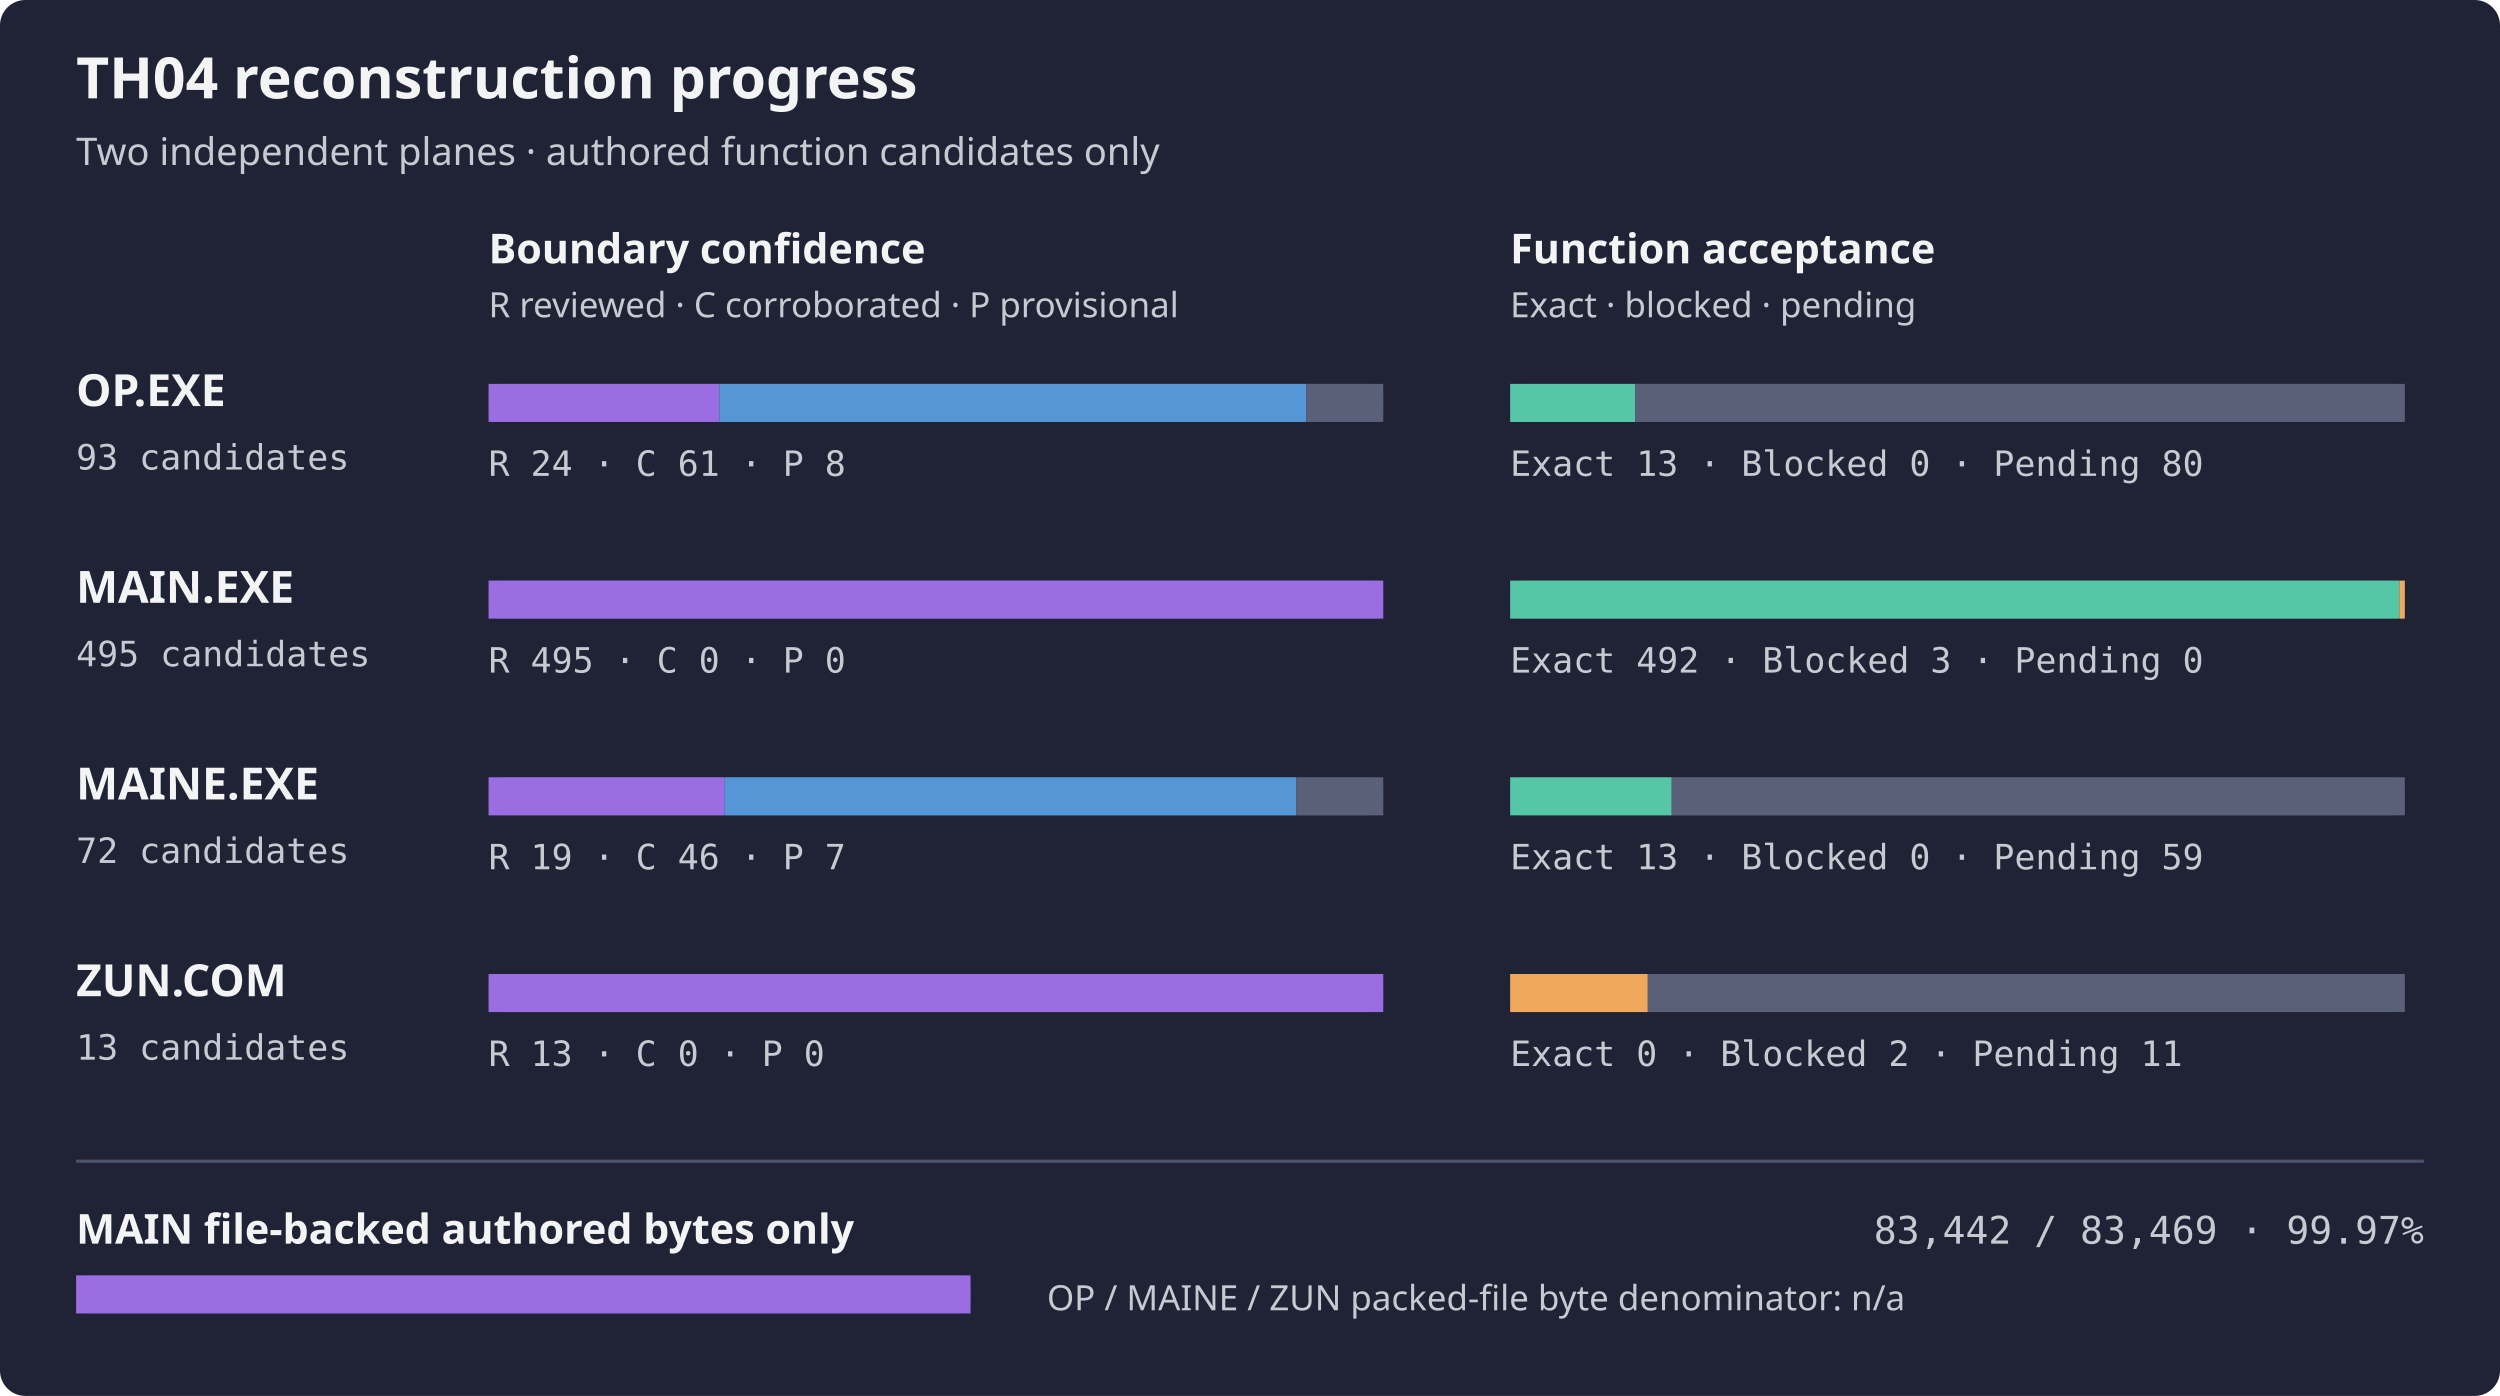
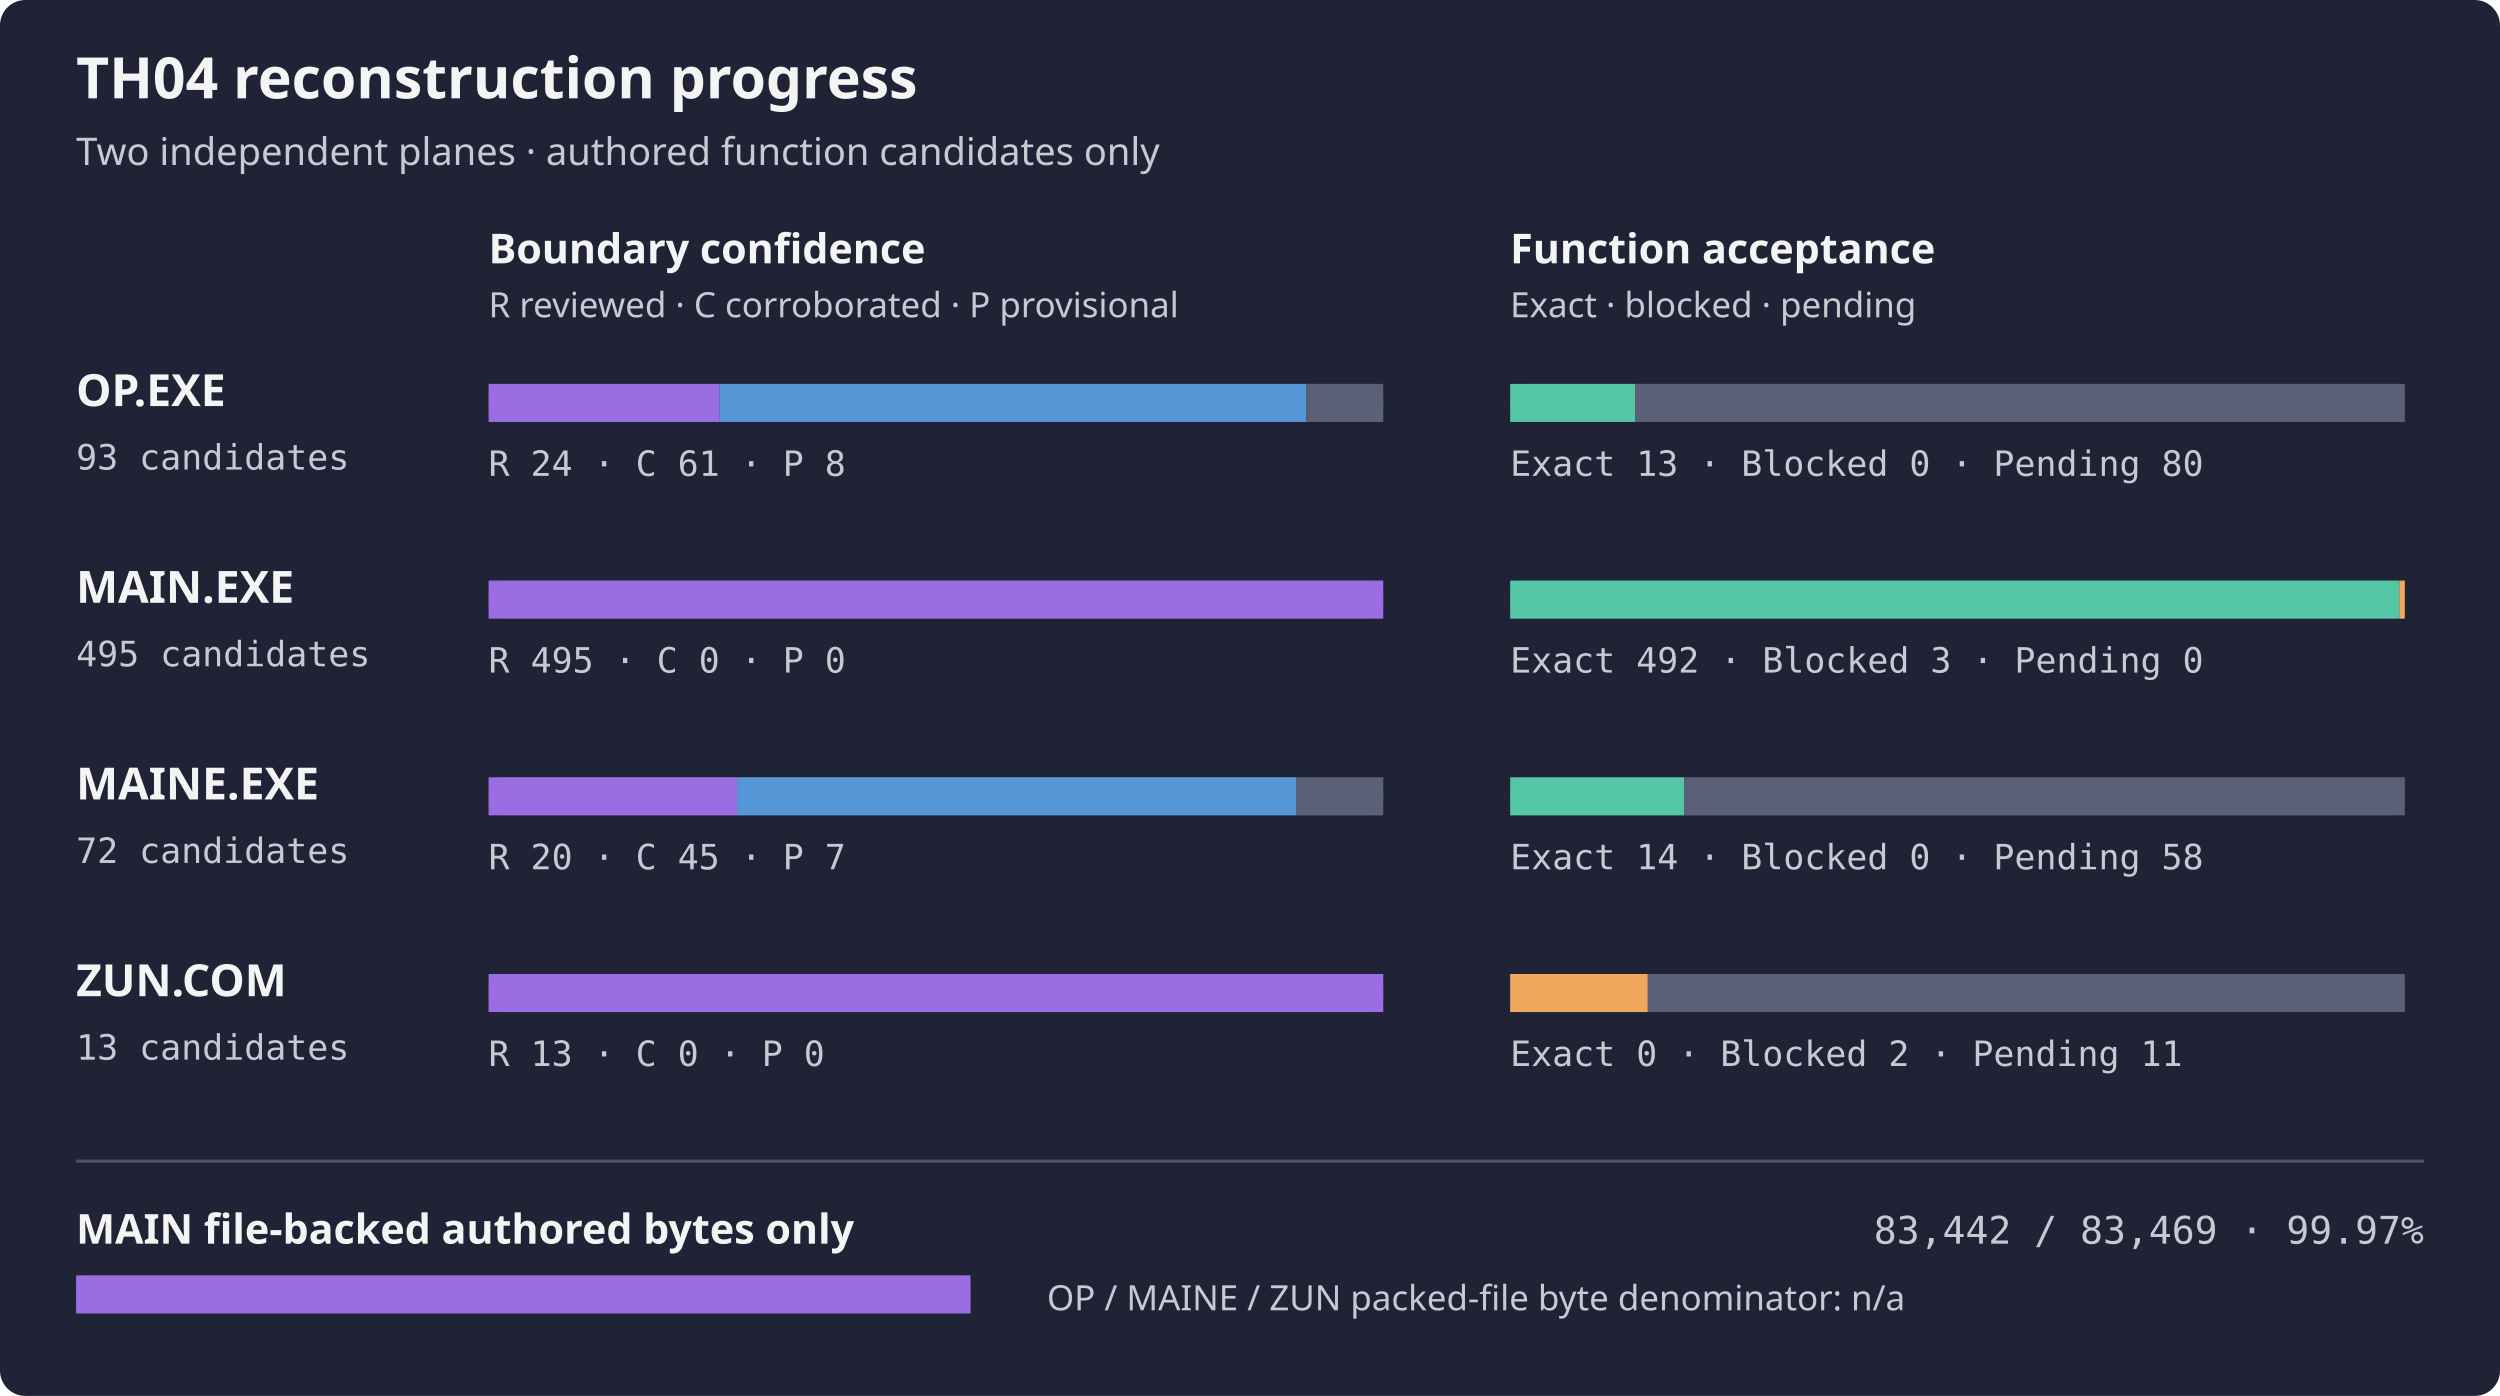
<svg xmlns="http://www.w3.org/2000/svg" width="788" height="440" role="img" aria-label="TH04 per-artifact reconstruction progress">
  <rect width="788" height="440" rx="8" fill="#1f2335" />
  <text x="24" y="31" fill="#f4f4f5" font-family="sans-serif" font-size="18" font-weight="600">TH04 reconstruction progress</text>
  <text x="24" y="52" fill="#c8cad2" font-family="sans-serif" font-size="12">Two independent planes · authored function candidates only</text>
  <text x="154" y="83" fill="#f4f4f5" font-family="sans-serif" font-size="13" font-weight="600">Boundary confidence</text>
  <text x="476" y="83" fill="#f4f4f5" font-family="sans-serif" font-size="13" font-weight="600">Function acceptance</text>
  <text x="154" y="100" fill="#c8cad2" font-family="sans-serif" font-size="11">R reviewed · C corroborated · P provisional</text>
  <text x="476" y="100" fill="#c8cad2" font-family="sans-serif" font-size="11">Exact · blocked · pending</text>
  <text x="24" y="128" fill="#f4f4f5" font-family="sans-serif" font-size="14" font-weight="600">OP.EXE</text>
  <text x="24" y="148" fill="#c8cad2" font-family="monospace" font-size="11">93 candidates</text>
  <rect x="154" y="121" width="282" height="12" rx="4" fill="#353b52" />
  <rect x="154.00" y="121" width="72.77" height="12" fill="#9b6de3" />
  <rect x="226.77" y="121" width="184.97" height="12" fill="#5496d6" />
  <rect x="411.74" y="121" width="24.26" height="12" fill="#596078" />
  <rect x="476" y="121" width="282" height="12" rx="4" fill="#353b52" />
  <rect x="476.00" y="121" width="39.42" height="12" fill="#55c7a6" />
  <rect x="515.42" y="121" width="242.58" height="12" fill="#596078" />
  <text x="154" y="150" fill="#c8cad2" font-family="monospace" font-size="11">R 24 · C 61 · P 8</text>
  <text x="476" y="150" fill="#c8cad2" font-family="monospace" font-size="11">Exact 13 · Blocked 0 · Pending 80</text>
  <text x="24" y="190" fill="#f4f4f5" font-family="sans-serif" font-size="14" font-weight="600">MAIN.EXE</text>
  <text x="24" y="210" fill="#c8cad2" font-family="monospace" font-size="11">495 candidates</text>
  <rect x="154" y="183" width="282" height="12" rx="4" fill="#353b52" />
  <rect x="154.00" y="183" width="282.00" height="12" fill="#9b6de3" />
  <rect x="476" y="183" width="282" height="12" rx="4" fill="#353b52" />
  <rect x="476.00" y="183" width="280.29" height="12" fill="#55c7a6" />
  <rect x="756.29" y="183" width="1.71" height="12" fill="#f0a95c" />
  <text x="154" y="212" fill="#c8cad2" font-family="monospace" font-size="11">R 495 · C 0 · P 0</text>
  <text x="476" y="212" fill="#c8cad2" font-family="monospace" font-size="11">Exact 492 · Blocked 3 · Pending 0</text>
  <text x="24" y="252" fill="#f4f4f5" font-family="sans-serif" font-size="14" font-weight="600">MAINE.EXE</text>
  <text x="24" y="272" fill="#c8cad2" font-family="monospace" font-size="11">72 candidates</text>
  <rect x="154" y="245" width="282" height="12" rx="4" fill="#353b52" />
-   <rect x="154.00" y="245" width="74.42" height="12" fill="#9b6de3" />
-   <rect x="228.42" y="245" width="180.17" height="12" fill="#5496d6" />
+   <rect x="154.00" y="245" width="78.33" height="12" fill="#9b6de3" />
+   <rect x="232.33" y="245" width="176.25" height="12" fill="#5496d6" />
  <rect x="408.58" y="245" width="27.42" height="12" fill="#596078" />
  <rect x="476" y="245" width="282" height="12" rx="4" fill="#353b52" />
-   <rect x="476.00" y="245" width="50.92" height="12" fill="#55c7a6" />
-   <rect x="526.92" y="245" width="231.08" height="12" fill="#596078" />
-   <text x="154" y="274" fill="#c8cad2" font-family="monospace" font-size="11">R 19 · C 46 · P 7</text>
-   <text x="476" y="274" fill="#c8cad2" font-family="monospace" font-size="11">Exact 13 · Blocked 0 · Pending 59</text>
+   <rect x="476.00" y="245" width="54.83" height="12" fill="#55c7a6" />
+   <rect x="530.83" y="245" width="227.17" height="12" fill="#596078" />
+   <text x="154" y="274" fill="#c8cad2" font-family="monospace" font-size="11">R 20 · C 45 · P 7</text>
+   <text x="476" y="274" fill="#c8cad2" font-family="monospace" font-size="11">Exact 14 · Blocked 0 · Pending 58</text>
  <text x="24" y="314" fill="#f4f4f5" font-family="sans-serif" font-size="14" font-weight="600">ZUN.COM</text>
  <text x="24" y="334" fill="#c8cad2" font-family="monospace" font-size="11">13 candidates</text>
  <rect x="154" y="307" width="282" height="12" rx="4" fill="#353b52" />
  <rect x="154.00" y="307" width="282.00" height="12" fill="#9b6de3" />
  <rect x="476" y="307" width="282" height="12" rx="4" fill="#353b52" />
  <rect x="476.00" y="307" width="43.38" height="12" fill="#f0a95c" />
  <rect x="519.38" y="307" width="238.62" height="12" fill="#596078" />
  <text x="154" y="336" fill="#c8cad2" font-family="monospace" font-size="11">R 13 · C 0 · P 0</text>
  <text x="476" y="336" fill="#c8cad2" font-family="monospace" font-size="11">Exact 0 · Blocked 2 · Pending 11</text>
  <path d="M24 366 H764" stroke="#4b526d" />
  <text x="24" y="392" fill="#f4f4f5" font-family="sans-serif" font-size="13" font-weight="600">MAIN file-backed authored bytes only</text>
  <text x="764" y="392" fill="#c8cad2" text-anchor="end" font-family="monospace" font-size="12">83,442 / 83,469 · 99.97%</text>
  <rect x="24" y="402" width="282" height="12" rx="4" fill="#353b52" />
  <rect x="24" y="402" width="281.91" height="12" fill="#9b6de3" />
  <text x="330" y="413" fill="#c8cad2" font-family="sans-serif" font-size="11">OP / MAINE / ZUN packed-file byte denominator: n/a</text>
</svg>
